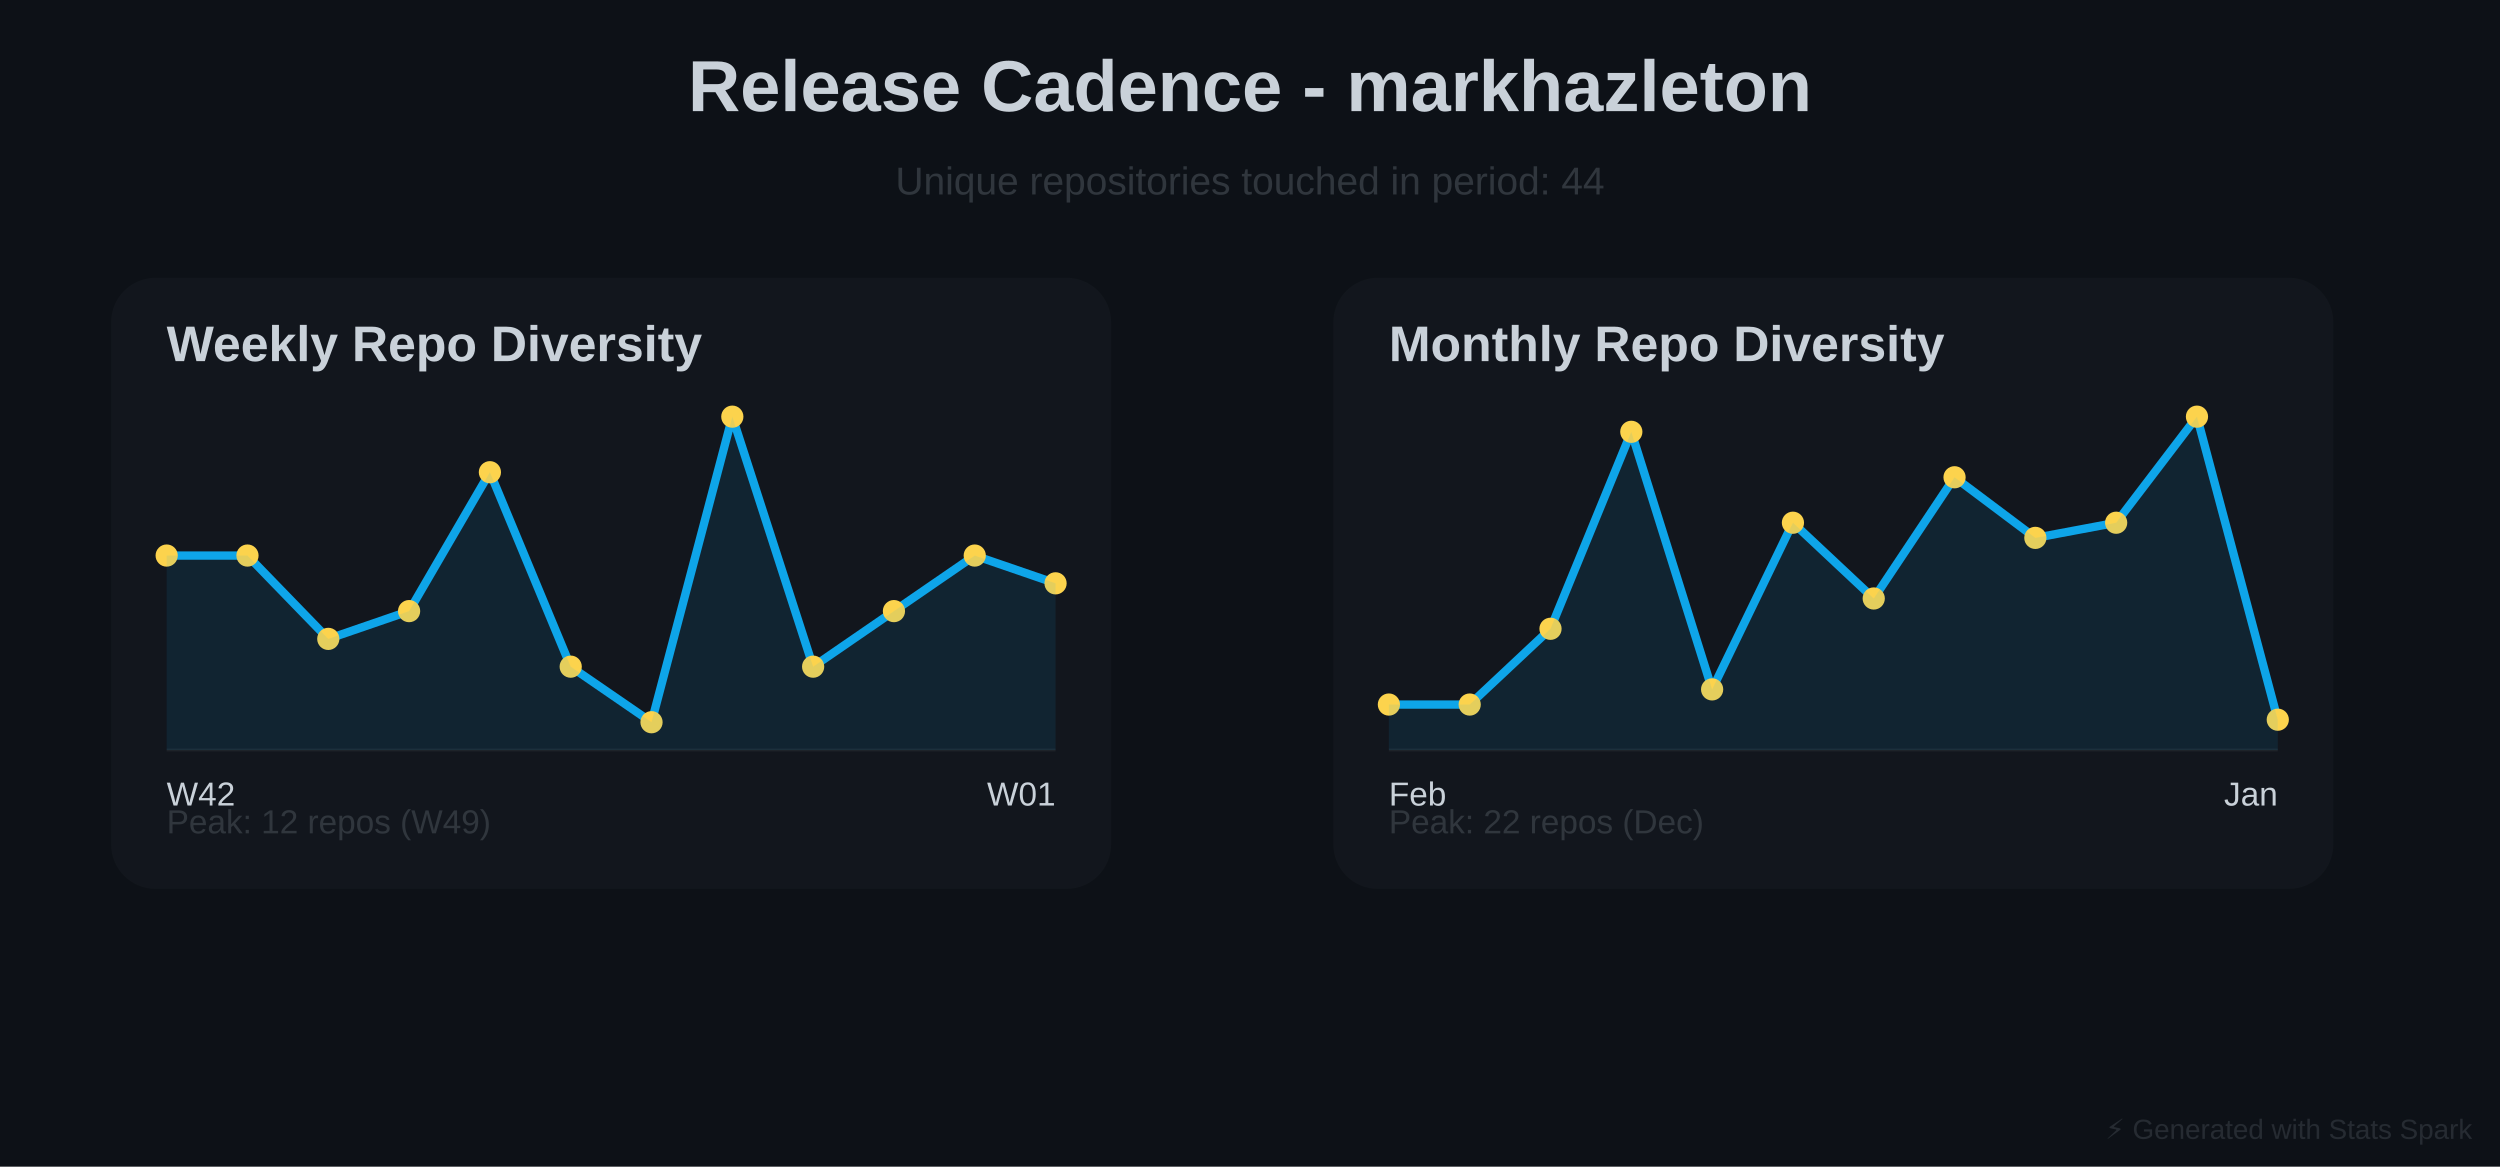
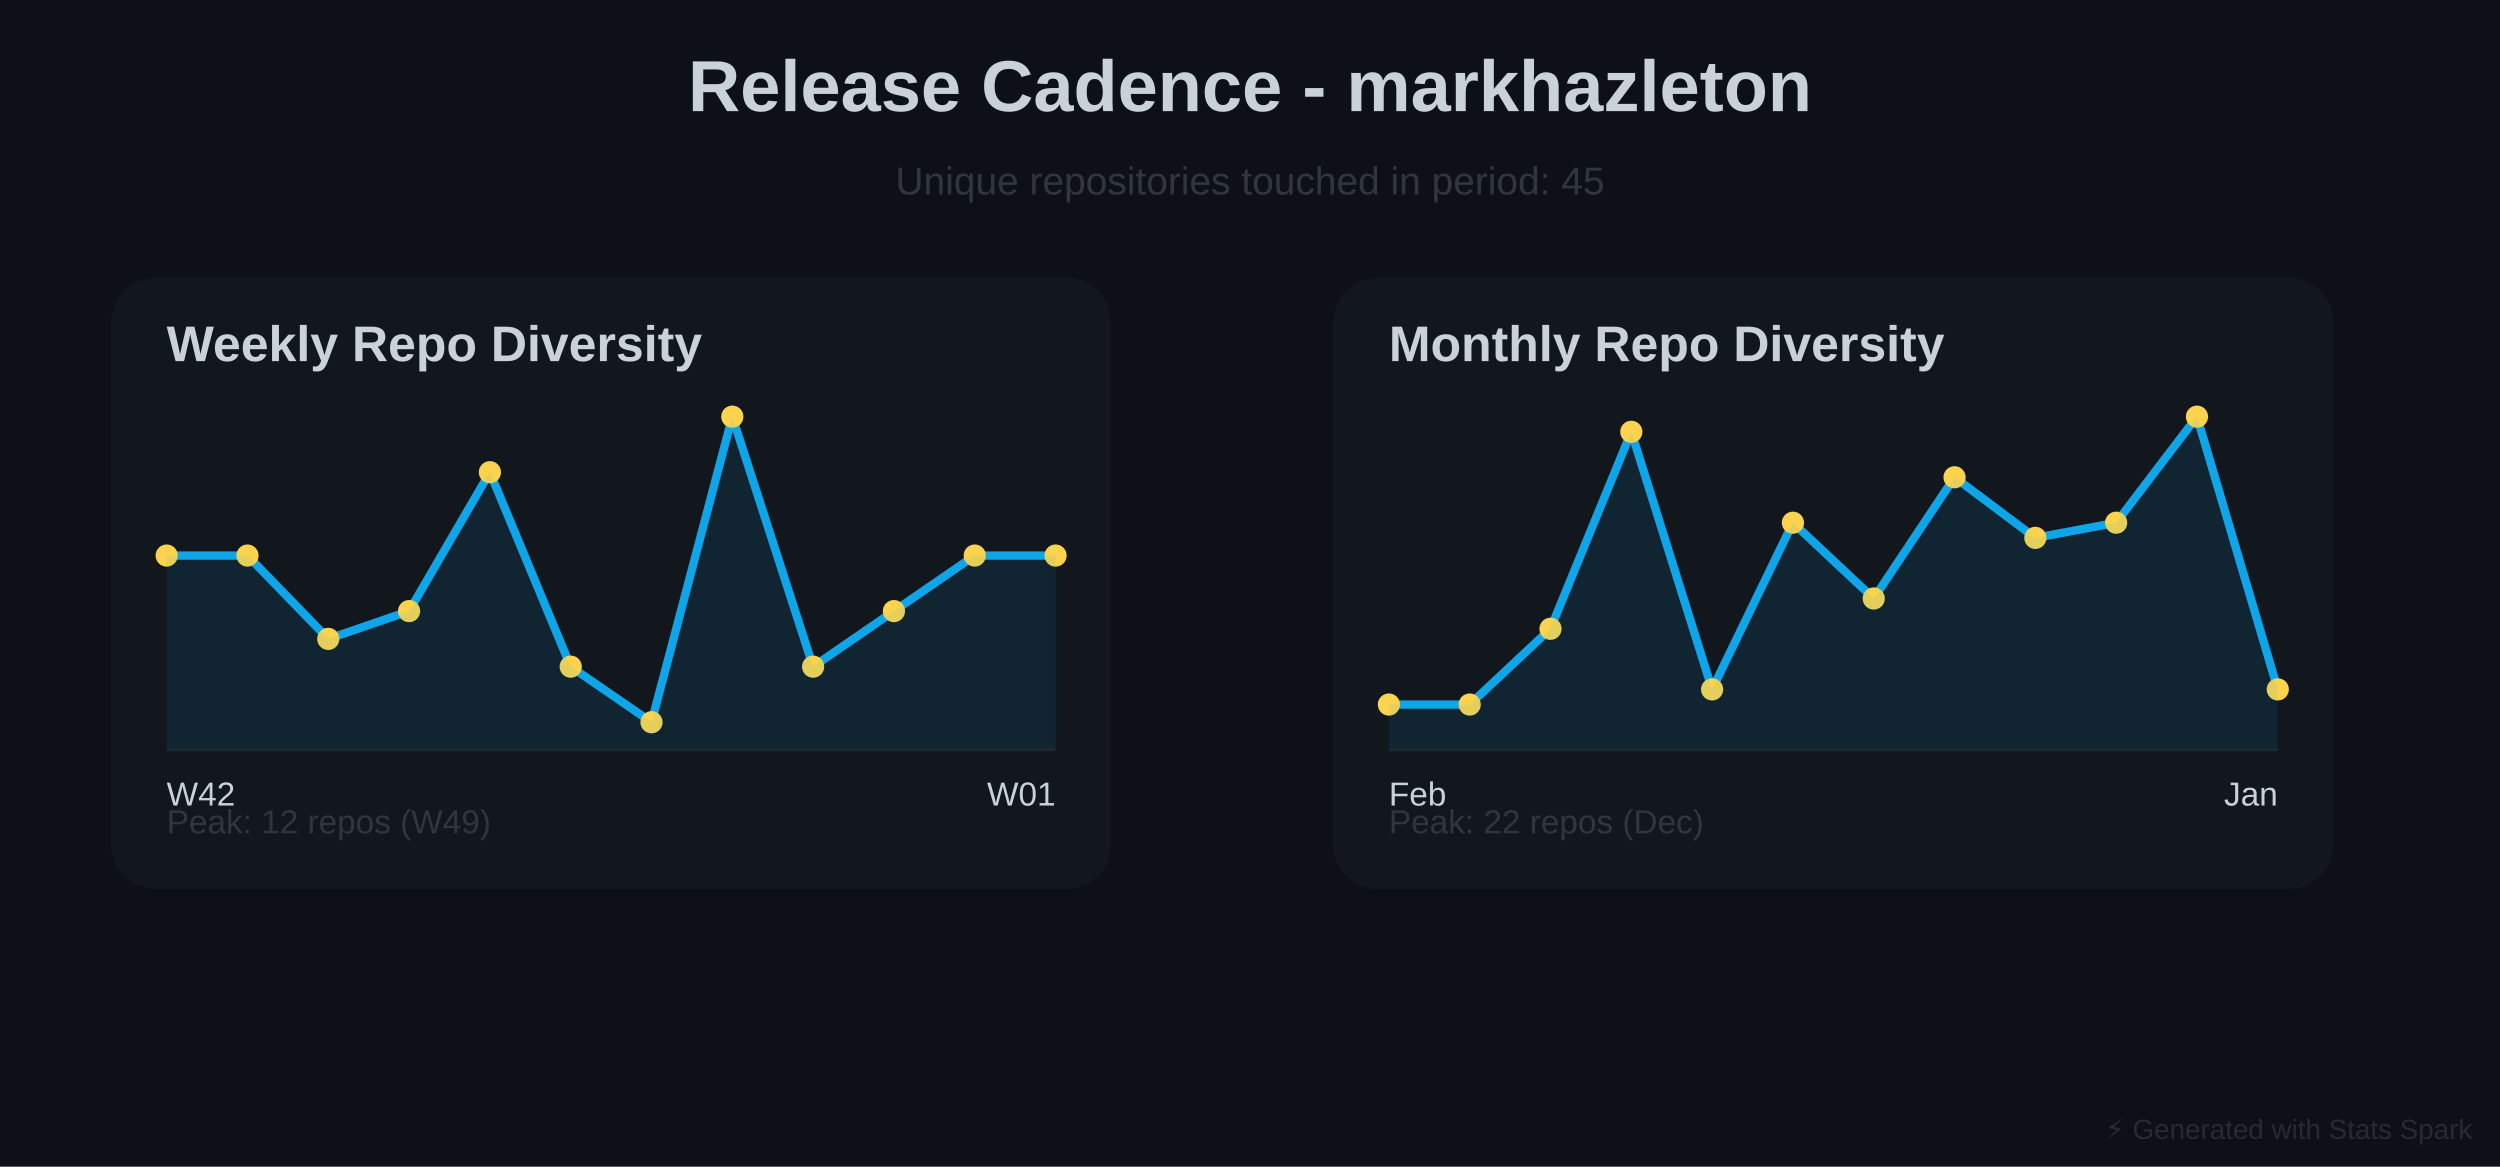
<svg xmlns="http://www.w3.org/2000/svg" baseProfile="full" height="420" version="1.1" width="900">
  <defs />
  <rect fill="#0D1117" height="420" width="900" x="0" y="0" />
  <text fill="#C9D1D9" font-family="Arial, sans-serif" font-size="26px" font-weight="bold" text-anchor="middle" x="450" y="40">Release Cadence - markhazleton</text>
-   <text fill="#30363D" font-family="Arial, sans-serif" font-size="14px" text-anchor="middle" x="450" y="70">Unique repositories touched in period: 44</text>
+   <text fill="#30363D" font-family="Arial, sans-serif" font-size="14px" text-anchor="middle" x="450" y="70">Unique repositories touched in period: 45</text>
  <rect fill="#30363D" height="220" opacity="0.15" rx="16" width="360" x="40" y="100" />
  <text fill="#C9D1D9" font-family="Arial, sans-serif" font-size="18px" font-weight="bold" x="60" y="130">Weekly Repo Diversity</text>
  <line opacity="0.4" stroke="#30363D" stroke-width="1" x1="60" x2="380" y1="270" y2="270" />
-   <polyline fill="none" points="60.0,200.0 89.091,200.0 118.182,230.0 147.273,220.0 176.364,170.0 205.455,240.0 234.545,260.0 263.636,150.0 292.727,240.0 321.818,220.0 350.909,200.0 380.0,210.0" stroke="#0EA5E9" stroke-linecap="round" stroke-linejoin="round" stroke-width="3" />
+   <polyline fill="none" points="60.0,200.0 89.091,200.0 118.182,230.0 147.273,220.0 176.364,170.0 205.455,240.0 234.545,260.0 263.636,150.0 292.727,240.0 321.818,220.0 350.909,200.0 380.0,200.0" stroke="#0EA5E9" stroke-linecap="round" stroke-linejoin="round" stroke-width="3" />
  <circle cx="60.0" cy="200.0" fill="#FCD34D" r="4" />
  <circle cx="89.091" cy="200.0" fill="#FCD34D" r="4" />
  <circle cx="118.182" cy="230.0" fill="#FCD34D" r="4" />
  <circle cx="147.273" cy="220.0" fill="#FCD34D" r="4" />
  <circle cx="176.364" cy="170.0" fill="#FCD34D" r="4" />
  <circle cx="205.455" cy="240.0" fill="#FCD34D" r="4" />
  <circle cx="234.545" cy="260.0" fill="#FCD34D" r="4" />
  <circle cx="263.636" cy="150.0" fill="#FCD34D" r="4" />
  <circle cx="292.727" cy="240.0" fill="#FCD34D" r="4" />
  <circle cx="321.818" cy="220.0" fill="#FCD34D" r="4" />
  <circle cx="350.909" cy="200.0" fill="#FCD34D" r="4" />
-   <circle cx="380.0" cy="210.0" fill="#FCD34D" r="4" />
-   <polygon fill="#0EA5E9" opacity="0.1" points="60.0,200.0 89.091,200.0 118.182,230.0 147.273,220.0 176.364,170.0 205.455,240.0 234.545,260.0 263.636,150.0 292.727,240.0 321.818,220.0 350.909,200.0 380.0,210.0 380,270 60,270" />
+   <circle cx="380.0" cy="200.0" fill="#FCD34D" r="4" />
+   <polygon fill="#0EA5E9" opacity="0.1" points="60.0,200.0 89.091,200.0 118.182,230.0 147.273,220.0 176.364,170.0 205.455,240.0 234.545,260.0 263.636,150.0 292.727,240.0 321.818,220.0 350.909,200.0 380.0,200.0 380,270 60,270" />
  <text fill="#C9D1D9" font-family="Arial, sans-serif" font-size="12px" x="60" y="290">W42</text>
  <text fill="#C9D1D9" font-family="Arial, sans-serif" font-size="12px" text-anchor="end" x="380" y="290">W01</text>
  <text fill="#30363D" font-family="Arial, sans-serif" font-size="12px" x="60" y="300">Peak: 12 repos (W49)</text>
  <rect fill="#30363D" height="220" opacity="0.15" rx="16" width="360" x="480" y="100" />
  <text fill="#C9D1D9" font-family="Arial, sans-serif" font-size="18px" font-weight="bold" x="500" y="130">Monthly Repo Diversity</text>
  <line opacity="0.4" stroke="#30363D" stroke-width="1" x1="500" x2="820" y1="270" y2="270" />
-   <polyline fill="none" points="500.0,253.636 529.091,253.636 558.182,226.364 587.273,155.455 616.364,248.182 645.455,188.182 674.545,215.455 703.636,171.818 732.727,193.636 761.818,188.182 790.909,150.0 820.0,259.091" stroke="#0EA5E9" stroke-linecap="round" stroke-linejoin="round" stroke-width="3" />
+   <polyline fill="none" points="500.0,253.636 529.091,253.636 558.182,226.364 587.273,155.455 616.364,248.182 645.455,188.182 674.545,215.455 703.636,171.818 732.727,193.636 761.818,188.182 790.909,150.0 820.0,248.182" stroke="#0EA5E9" stroke-linecap="round" stroke-linejoin="round" stroke-width="3" />
  <circle cx="500.0" cy="253.636" fill="#FCD34D" r="4" />
  <circle cx="529.091" cy="253.636" fill="#FCD34D" r="4" />
  <circle cx="558.182" cy="226.364" fill="#FCD34D" r="4" />
  <circle cx="587.273" cy="155.455" fill="#FCD34D" r="4" />
  <circle cx="616.364" cy="248.182" fill="#FCD34D" r="4" />
  <circle cx="645.455" cy="188.182" fill="#FCD34D" r="4" />
  <circle cx="674.545" cy="215.455" fill="#FCD34D" r="4" />
  <circle cx="703.636" cy="171.818" fill="#FCD34D" r="4" />
  <circle cx="732.727" cy="193.636" fill="#FCD34D" r="4" />
  <circle cx="761.818" cy="188.182" fill="#FCD34D" r="4" />
  <circle cx="790.909" cy="150.0" fill="#FCD34D" r="4" />
-   <circle cx="820.0" cy="259.091" fill="#FCD34D" r="4" />
-   <polygon fill="#0EA5E9" opacity="0.1" points="500.0,253.636 529.091,253.636 558.182,226.364 587.273,155.455 616.364,248.182 645.455,188.182 674.545,215.455 703.636,171.818 732.727,193.636 761.818,188.182 790.909,150.0 820.0,259.091 820,270 500,270" />
+   <circle cx="820.0" cy="248.182" fill="#FCD34D" r="4" />
+   <polygon fill="#0EA5E9" opacity="0.1" points="500.0,253.636 529.091,253.636 558.182,226.364 587.273,155.455 616.364,248.182 645.455,188.182 674.545,215.455 703.636,171.818 732.727,193.636 761.818,188.182 790.909,150.0 820.0,248.182 820,270 500,270" />
  <text fill="#C9D1D9" font-family="Arial, sans-serif" font-size="12px" x="500" y="290">Feb</text>
  <text fill="#C9D1D9" font-family="Arial, sans-serif" font-size="12px" text-anchor="end" x="820" y="290">Jan</text>
  <text fill="#30363D" font-family="Arial, sans-serif" font-size="12px" x="500" y="300">Peak: 22 repos (Dec)</text>
  <text fill="#30363D" font-family="Arial, sans-serif" font-size="10px" opacity="0.7" text-anchor="end" x="890" y="410">⚡ Generated with Stats Spark</text>
</svg>
